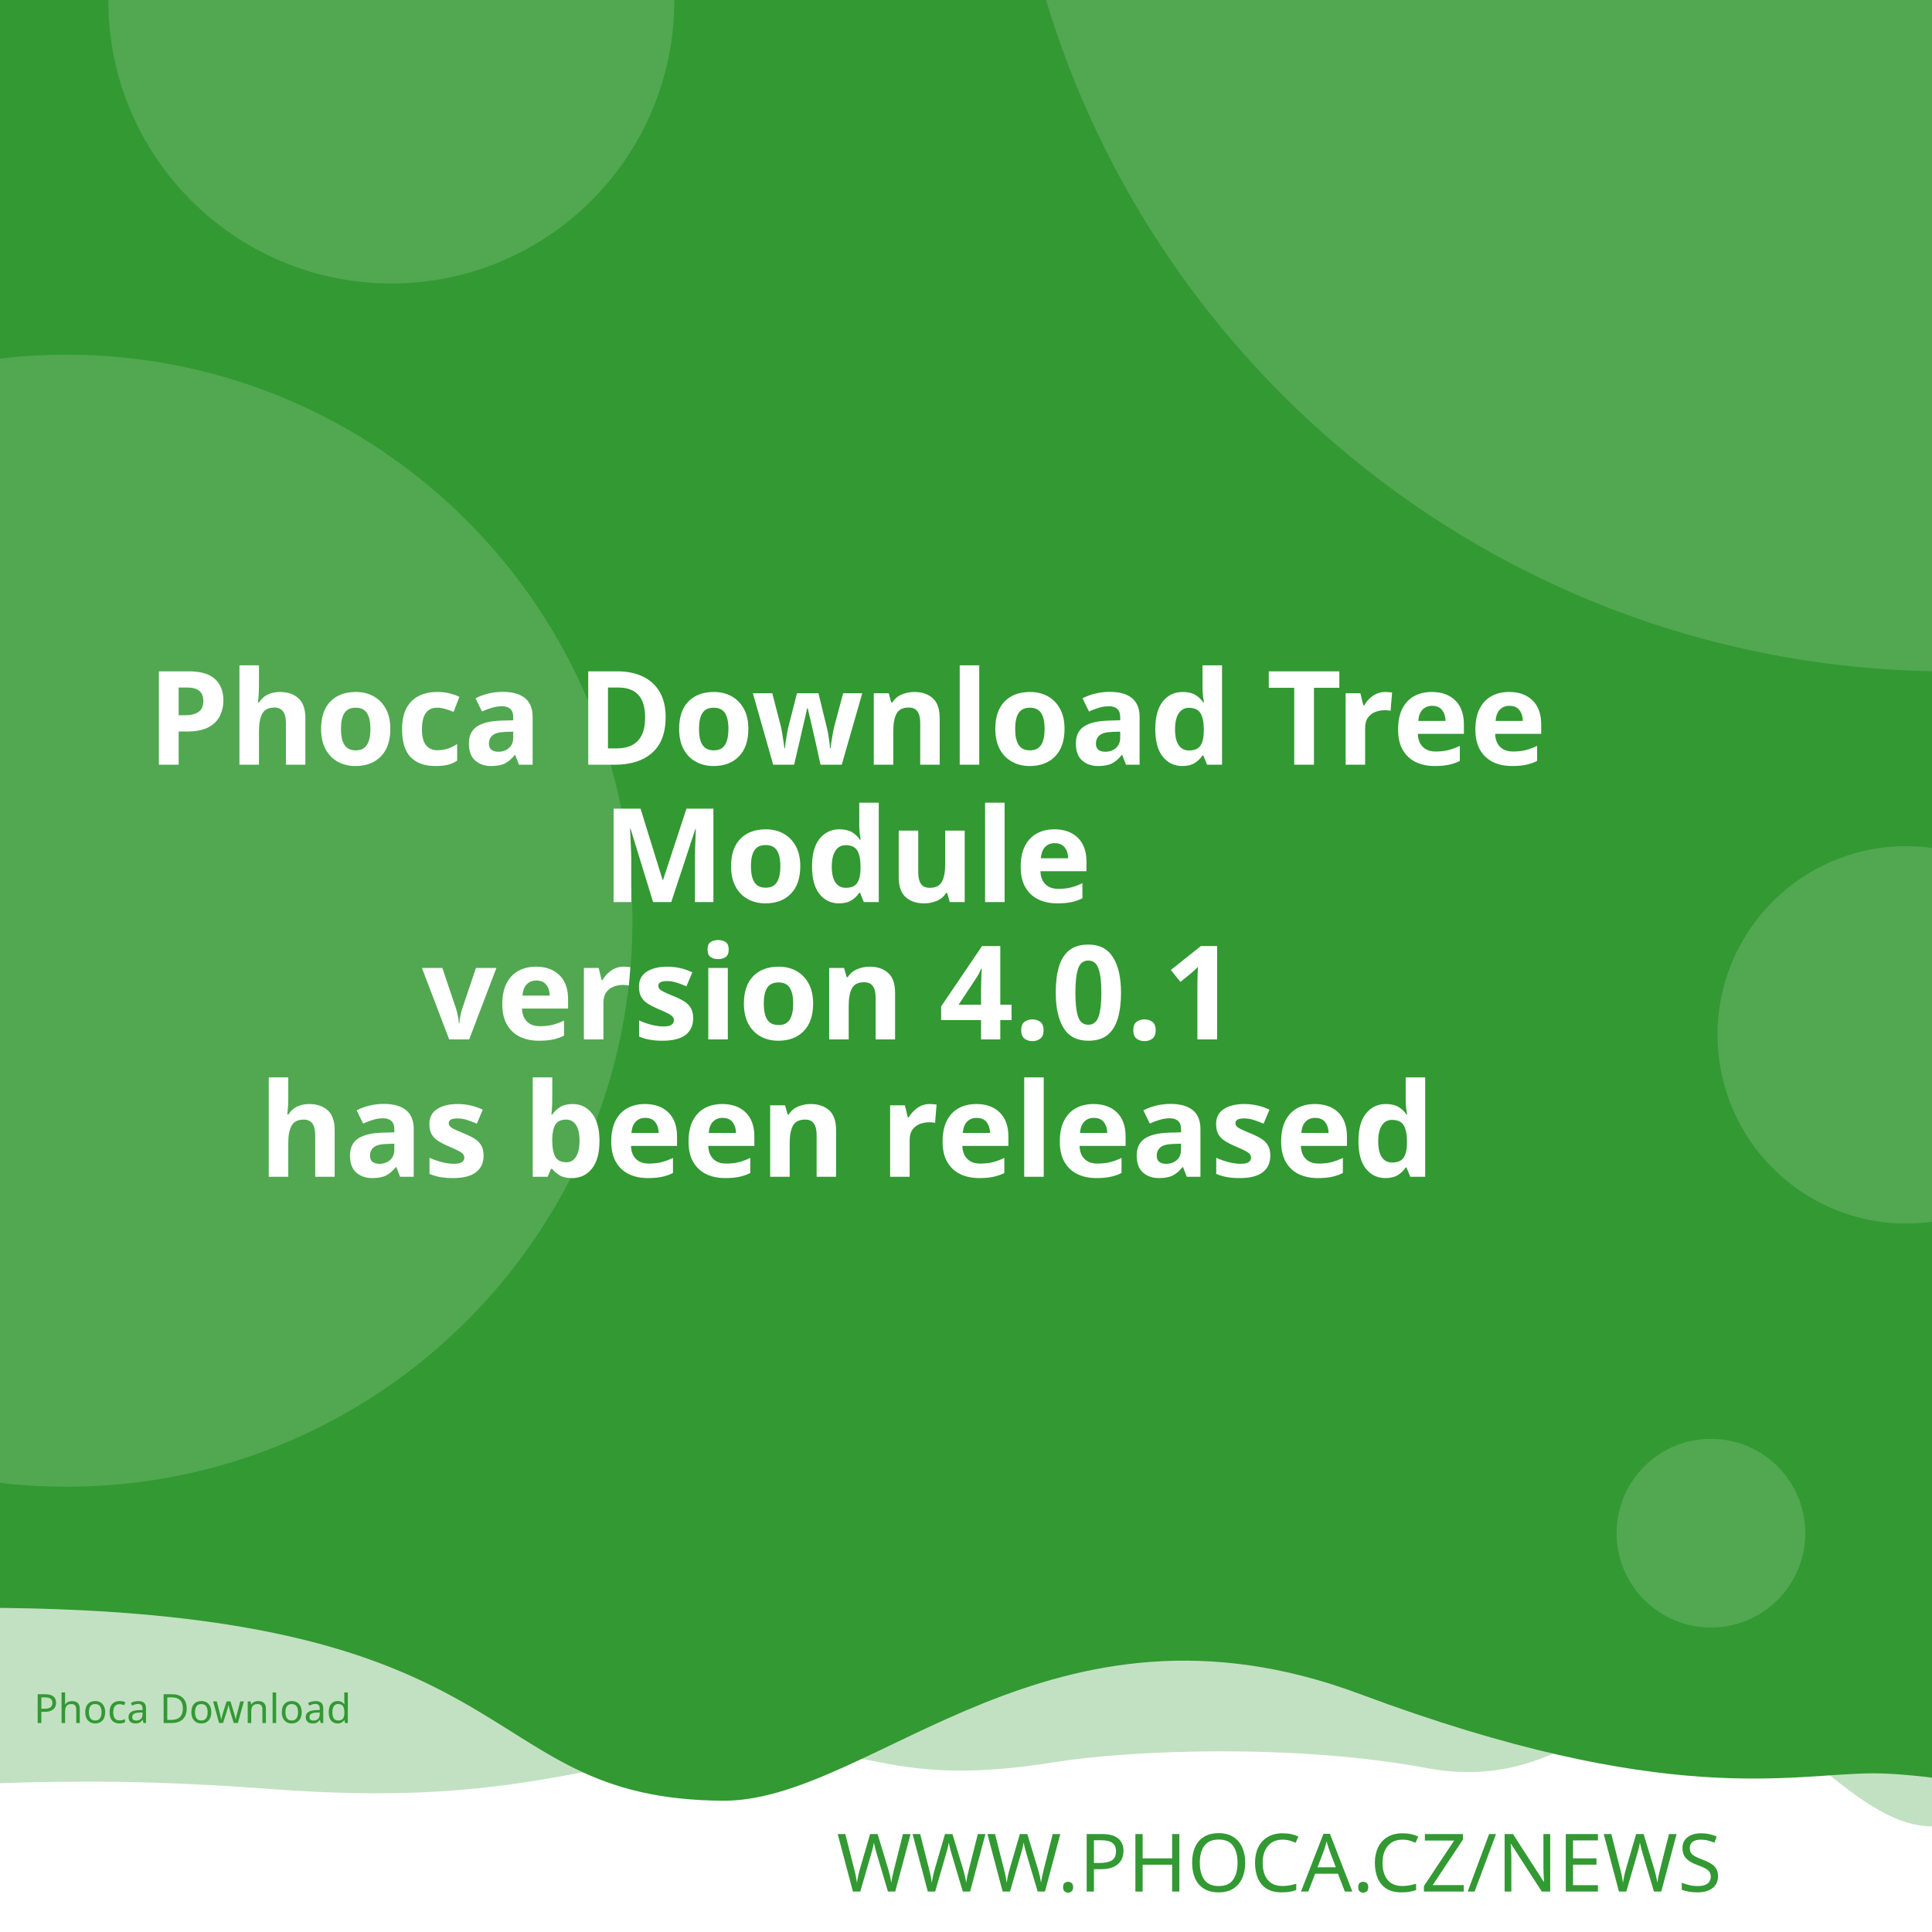
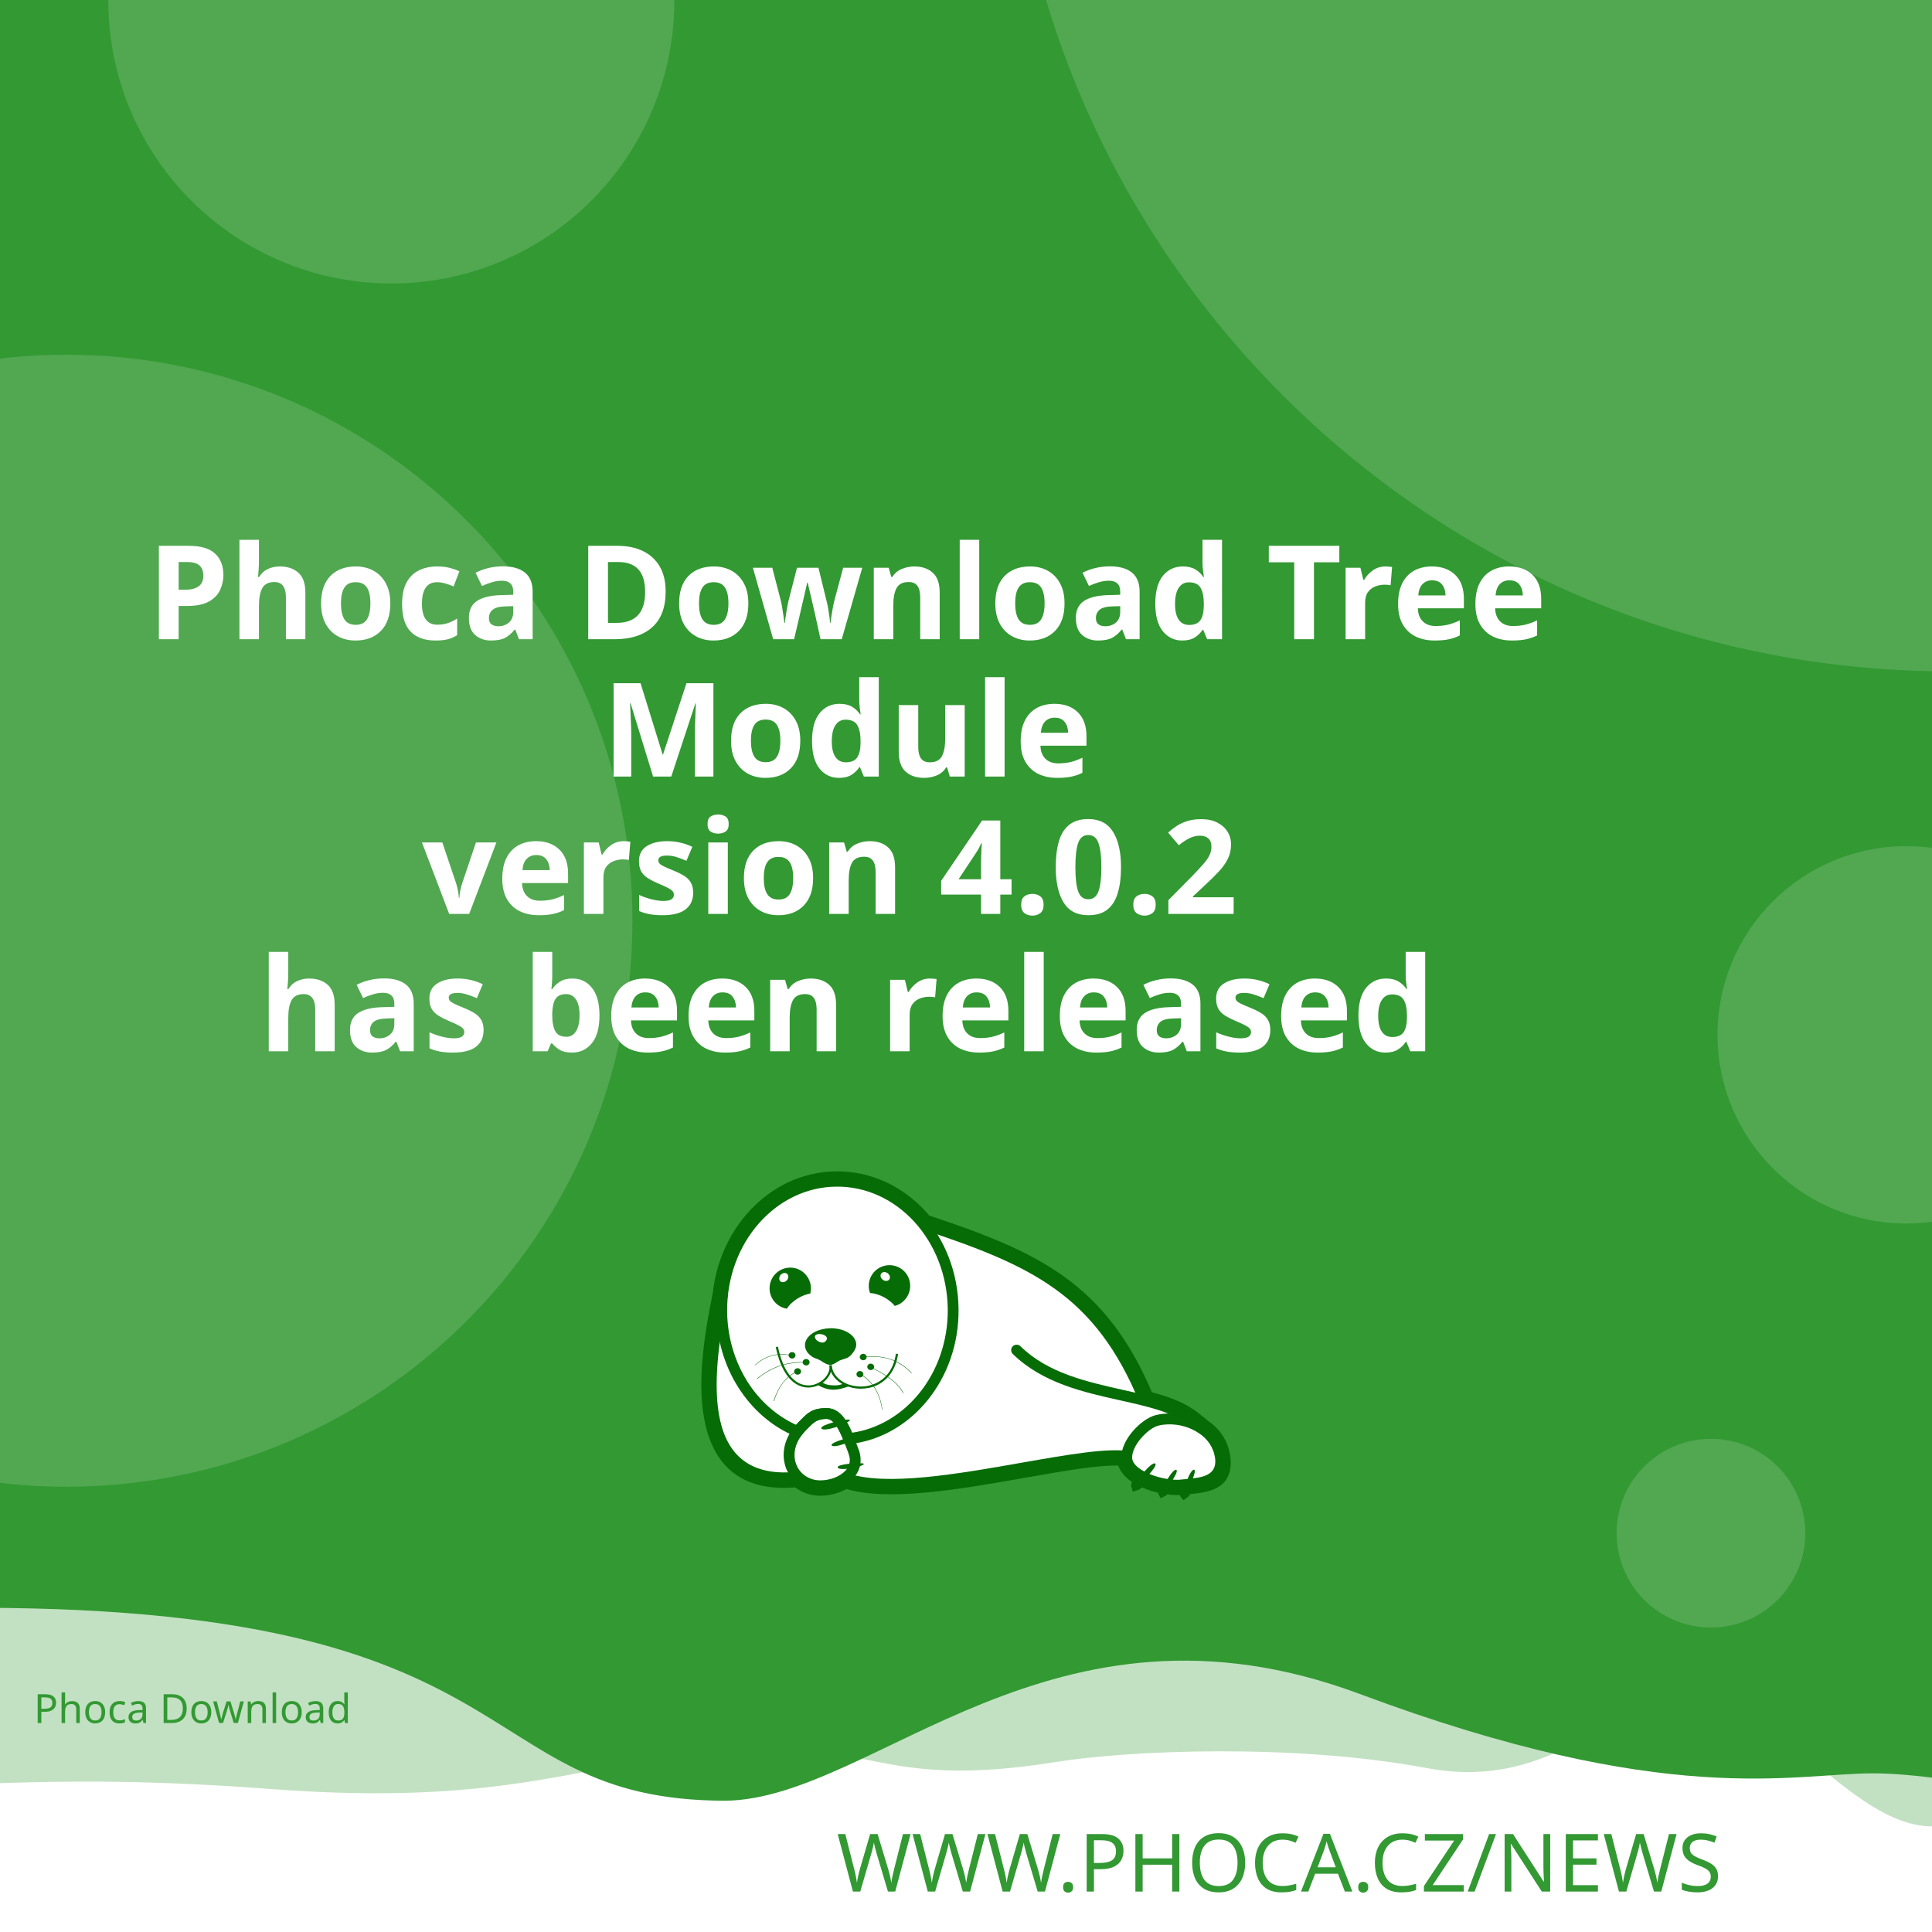
<svg xmlns="http://www.w3.org/2000/svg" width="512" height="512" viewBox="0 0 512 512" version="1.1" id="svg5">
-   <defs id="defs2" />
+   <defs id="defs2">
+     <clipPath id="clip1">
+       <path d="M 20,426 H 575 V 841.891 H 20 Z m 0,0" id="path2" />
+     </clipPath>
+   </defs>
  <g id="layer1">
    <path d="m -288.549,96.962 a 6.384,6.384 0 0 0 -6.384,6.384 v 81.087 a 6.384,6.384 0 0 0 6.384,6.384 h 81.083 a 6.384,6.384 0 0 0 6.384,-6.384 v -81.087 a 6.384,6.384 0 0 0 -6.384,-6.384 z m 16.084,16.188 c 0.591,-0.033 1.134,0.125 1.642,0.482 0.508,0.359 0.842,0.809 1.006,1.355 l 2.415,8.308 46.517,-2.44 c 0.829,-0.043 1.521,0.245 2.074,0.86 0.55,0.606 0.769,1.334 0.636,2.174 l -3.898,24.937 c -0.138,0.736 -0.57,1.497 -1.288,2.273 -0.719,0.787 -1.656,1.211 -2.797,1.272 l -32.861,1.721 3.038,10.253 27.775,-1.455 c 0.726,-0.04 1.351,0.178 1.887,0.648 0.523,0.483 0.803,1.086 0.844,1.812 0.038,0.726 -0.178,1.352 -0.648,1.887 -0.483,0.525 -1.086,0.806 -1.812,0.844 l -2.597,0.137 0.137,2.593 c 0.038,0.729 -0.178,1.356 -0.661,1.879 -0.472,0.535 -1.071,0.819 -1.8,0.856 -0.726,0.038 -1.353,-0.178 -1.879,-0.661 -0.535,-0.472 -0.814,-1.073 -0.852,-1.8 l -0.137,-2.593 -15.573,0.81 0.133,2.597 c 0.038,0.729 -0.176,1.356 -0.648,1.879 -0.483,0.535 -1.086,0.818 -1.812,0.856 -0.726,0.04 -1.352,-0.178 -1.887,-0.661 -0.525,-0.472 -0.806,-1.073 -0.844,-1.8 l -0.137,-2.597 -1.608,0.083 c -0.623,0.033 -1.193,-0.112 -1.721,-0.428 -0.515,-0.317 -0.883,-0.632 -1.11,-0.931 l -0.287,-0.507 -13.05,-49.343 -2.805,0.146 c -0.696,0.038 -1.312,-0.181 -1.858,-0.661 -0.545,-0.472 -0.835,-1.069 -0.873,-1.795 -0.038,-0.729 0.186,-1.353 0.682,-1.879 0.493,-0.535 1.083,-0.818 1.779,-0.856 z" style="fill:#ffffff;stroke-width:1;paint-order:stroke fill markers" id="path400" />
    <rect style="opacity:1;fill:#ffffff;stroke-width:5;stroke-linejoin:round;paint-order:stroke fill markers" id="rect723" width="512" height="512" x="0" y="0" />
    <path id="rect4460" style="opacity:0.3;fill:#339933;fill-opacity:1;stroke-width:5;stroke-linejoin:round;paint-order:stroke fill markers" d="M -256,4 H 768 v 480 c 0,0 -42.667,-10 -64,-10 -21.333,0 -42.408,10 -64,10 -21.592,0 -42.667,-10 -64,-10 -21.333,0 -42.408,10 -64,10 -21.592,0 -41.887,-34.701 -63.221,-34.701 -21.333,0 -35.645,25.795 -70.761,19.246 -35.116,-6.549 -78.862,-4.741 -98.515,-1.547 -47.289,7.533 -49.247,-6.724 -87.369,-3.311 -38.122,3.413 -56.921,15.193 -120.307,10.429 -63.387,-4.764 -84.091,0.698 -135.827,-0.116 -21.333,0 -42.408,10 -64,10 -21.592,0 -42.667,-10 -64,-10 -21.333,0 -64,10 -64,10 z" />
    <path id="rect4460-5" style="fill:#339933;fill-opacity:1;stroke-width:5;stroke-linejoin:round;paint-order:stroke fill markers" d="M -316,4.9999998e-7 H 708 V 480 c 0,0 -42.667,-10 -64,-10 -21.333,0 -42.408,10 -64,10 -21.592,0 -62.256,-10.048 -83.59,-10.048 -21.333,0 -54.449,9.448 -136.059,-21.03 -81.61,-30.478 -128.583,27.669 -167.971,28.291 -70.795,-0.042 -47.303,-54.288 -212.561,-50.983 C -185.439,429.534 -38.408,480 -60,480 c -21.592,0 -42.667,-10 -64,-10 -21.333,0 -42.408,10 -64,10 -21.592,0 -42.667,-10 -64,-10 -21.333,0 -64,10 -64,10 z" />
    <text xml:space="preserve" style="font-style:normal;font-weight:normal;font-size:21.333px;line-height:1.25;font-family:sans-serif;fill:#339933;fill-opacity:1;stroke:none" x="484.042" y="501.277" id="text2910-3-7">
      <tspan id="tspan2908-6-5" x="484.042" y="501.277" style="font-style:normal;font-variant:normal;font-weight:300;font-stretch:normal;font-size:21.333px;font-family:Montserrat;-inkscape-font-specification:'Montserrat Light';text-align:end;text-anchor:end;fill:#339933;fill-opacity:1">WWW.PHOCA.CZ/NEWS</tspan>
    </text>
-     <text xml:space="preserve" style="font-style:normal;font-variant:normal;font-weight:600;font-stretch:normal;font-size:34.667px;line-height:1.05;font-family:Rubik;-inkscape-font-specification:'Rubik Semi-Bold';fill:#ffffff;fill-opacity:1;stroke:none" x="256" y="165" id="text11252">
-       <tspan x="256" y="165" id="tspan403" style="text-align:center;text-anchor:middle" />
-       <tspan x="256" y="202.659" style="font-size:34.667px;text-align:center;text-anchor:middle" id="tspan442">Phoca Download Tree</tspan>
-       <tspan x="256" y="239.059" style="font-size:34.667px;text-align:center;text-anchor:middle" id="tspan444">Module</tspan>
-       <tspan x="256" y="275.459" id="tspan1992" style="font-size:34.667px;text-align:center;text-anchor:middle">version 4.0.1
+     <text xml:space="preserve" style="font-style:normal;font-variant:normal;font-weight:600;font-stretch:normal;font-size:34.667px;line-height:1.05;font-family:Rubik;-inkscape-font-specification:'Rubik Semi-Bold';fill:#ffffff;fill-opacity:1;stroke:none" x="256" y="133" id="text11252">
+       <tspan x="256" y="133" id="tspan403" style="text-align:center;text-anchor:middle" />
+       <tspan x="256" y="169.4" style="font-size:34.667px;text-align:center;text-anchor:middle" id="tspan442">Phoca Download Tree</tspan>
+       <tspan x="256" y="205.8" style="font-size:34.667px;text-align:center;text-anchor:middle" id="tspan444">Module</tspan>
+       <tspan x="256" y="242.2" id="tspan1992" style="font-size:34.667px;text-align:center;text-anchor:middle">version 4.0.2
</tspan>
-       <tspan x="256" y="311.859" id="tspan2906" style="font-size:34.667px;text-align:center;text-anchor:middle">has been released</tspan>
-       <tspan x="256" y="348.259" id="tspan1994" style="font-size:34.667px" />
+       <tspan x="256" y="278.6" id="tspan2906" style="font-size:34.667px;text-align:center;text-anchor:middle">has been released</tspan>
+       <tspan x="256" y="315" id="tspan1994" style="font-size:34.667px" />
    </text>
    <circle style="opacity:0.15;fill:#ffffff;fill-opacity:1;stroke-width:5;stroke-linejoin:round;paint-order:stroke fill markers" id="path8376" cx="516.67" cy="-72.081" r="250" />
    <circle style="opacity:0.15;fill:#ffffff;fill-opacity:1;stroke-width:5;stroke-linejoin:round;paint-order:stroke fill markers" id="path8376-9" cx="17.604" cy="244" r="150" />
    <circle style="opacity:0.15;fill:#ffffff;fill-opacity:1;stroke-width:5;stroke-linejoin:round;paint-order:stroke fill markers" id="path8376-6" cx="103.704" cy="0.117" r="75" />
    <circle style="opacity:0.15;fill:#ffffff;fill-opacity:1;stroke-width:5;stroke-linejoin:round;paint-order:stroke fill markers" id="path8376-6-2" cx="505.168" cy="274.238" r="50" />
    <circle style="opacity:0.15;fill:#ffffff;fill-opacity:1;stroke-width:5;stroke-linejoin:round;paint-order:stroke fill markers" id="path8376-6-2-1" cx="453.421" cy="406.309" r="25" />
    <text xml:space="preserve" style="font-style:normal;font-weight:normal;font-size:10.667px;line-height:1.25;font-family:sans-serif;fill:#339933;fill-opacity:1;stroke:none" x="57.956" y="456.624" id="text396">
      <tspan id="tspan394" x="57.956" y="456.624" style="font-style:normal;font-variant:normal;font-weight:normal;font-stretch:normal;font-size:10.667px;font-family:Rubik;-inkscape-font-specification:Rubik;text-align:center;text-anchor:middle;fill:#339933;fill-opacity:1">Phoca Download</tspan>
    </text>
+     <g id="g760" transform="matrix(0.5260845,0,0,0.5260845,99.42418,10.37304)">
+       <path style="fill:#ffffff;fill-opacity:1;fill-rule:evenodd;stroke:none" d="m 389.621,683.473 c 9.113,2.391 17.273,5.336 23.457,10.227 l 5.375,4.273 -0.004,0.008 c 4.633,3.242 8.191,7.863 9.594,13.672 0.242,0.977 0.426,2.016 0.547,3.055 1.465,14.07 -9.473,15.141 -19.348,16.055 -0.648,1.137 -1.25,1.992 -1.66,2.266 -0.246,-0.289 -0.254,-1.047 -0.09,-2.051 -0.246,0.031 -0.52,0.062 -0.824,0.098 -0.855,0.059 -1.77,0.121 -2.809,0.121 -1.75,-0.023 -3.684,-0.199 -5.691,-0.523 -0.645,0.738 -1.207,1.266 -1.578,1.438 -0.172,-0.285 -0.098,-0.895 0.145,-1.691 -3.309,-0.637 -6.738,-1.656 -9.793,-3.012 -0.332,-0.148 -0.66,-0.301 -0.984,-0.461 -1.219,1.098 -2.277,1.891 -2.863,2.051 -0.176,-0.504 0.289,-1.621 1.109,-2.973 -4.211,-2.402 -7.395,-5.645 -8.18,-9.641 -10.754,-0.684 -29.09,2.582 -49.293,6.141 -31.996,5.633 -68.574,12.086 -89.609,5.406 -1.258,0.789 -2.625,1.453 -4.07,1.984 -2.688,0.977 -5.617,1.523 -8.609,1.586 -4.73,0.055 -8.941,-1.551 -12.176,-4.27 -29.23,2.742 -40.98,-12.871 -44.496,-33.715 -3.402,-19.863 1.055,-44.504 4.527,-61.535 1.641,-15.129 7.793,-28.699 16.91,-39.043 10.93,-12.461 26.137,-20.215 43.051,-20.336 h 0.062 c 16.914,-0.184 32.242,7.328 43.418,19.543 0.715,0.781 1.414,1.582 2.094,2.406 27.59,9.176 49.688,17.566 67.891,30.629 18.176,13.078 32.348,30.754 43.898,58.293 z m 0,0" id="path177" />
+       <g clip-path="url(#clip1)" clip-rule="nonzero" id="g181">
+         <path style="fill:none;stroke:#066c06;stroke-width:2.835;stroke-linecap:butt;stroke-linejoin:miter;stroke-miterlimit:22.926;stroke-opacity:1" d="m 245.703,99.901 c 5.747,-1.508 10.893,-3.365 14.792,-6.449 l 3.39,-2.695 -0.002,-0.005 c 2.922,-2.045 5.166,-4.959 6.05,-8.622 0.153,-0.616 0.269,-1.271 0.345,-1.926 0.924,-8.873 -5.974,-9.548 -12.201,-10.124 -0.409,-0.717 -0.788,-1.256 -1.047,-1.429 -0.155,0.182 -0.16,0.66 -0.057,1.293 -0.155,-0.02 -0.328,-0.039 -0.52,-0.062 -0.539,-0.037 -1.116,-0.076 -1.771,-0.076 -1.104,0.015 -2.323,0.126 -3.589,0.33 -0.406,-0.466 -0.761,-0.798 -0.995,-0.907 -0.108,0.18 -0.062,0.564 0.091,1.067 -2.086,0.402 -4.249,1.044 -6.176,1.899 -0.209,0.094 -0.416,0.19 -0.621,0.291 -0.769,-0.692 -1.436,-1.192 -1.806,-1.293 -0.111,0.318 0.182,1.022 0.7,1.875 -2.655,1.515 -4.663,3.56 -5.158,6.08 -6.782,0.431 -18.345,-1.628 -31.085,-3.872 -20.177,-3.552 -43.244,-7.622 -56.51,-3.409 -0.793,-0.498 -1.655,-0.916 -2.567,-1.251 -1.695,-0.616 -3.542,-0.961 -5.429,-1 -2.983,-0.034 -5.639,0.978 -7.678,2.692 -18.433,-1.729 -25.843,8.117 -28.06,21.261 -2.146,12.526 0.665,28.065 2.855,38.805 1.035,9.541 4.914,18.098 10.664,24.621 6.892,7.858 16.482,12.748 27.149,12.824 h 0.039 c 10.666,0.116 20.333,-4.621 27.38,-12.324 0.451,-0.493 0.892,-0.998 1.32,-1.517 17.399,-5.786 31.334,-11.078 42.813,-19.315 11.462,-8.247 20.399,-19.394 27.683,-36.761 z m 0,0" transform="matrix(1.58574,0,0,-1.58574,0,841.8898)" id="path179" />
+       </g>
+       <path style="fill:#066c06;fill-opacity:1;fill-rule:evenodd;stroke:none" d="m 393.047,717.762 c 1.16,1.098 -7.754,10.625 -9.953,11.234 -0.672,-1.895 7.816,-12.52 9.832,-11.48 0.121,0.062 0.246,0.367 0.121,0.246" id="path183" />
+       <path style="fill:#066c06;fill-opacity:1;fill-rule:evenodd;stroke:none" d="m 403.676,720.875 c 1.219,0.855 -5.254,10.379 -7.086,11.234 -0.914,-1.523 5.07,-12.09 6.961,-11.418 0.125,0.062 0.305,0.305 0.125,0.184" id="path185" />
+       <path style="fill:#066c06;fill-opacity:1;fill-rule:evenodd;stroke:none" d="m 412.652,720.754 c 1.344,0.609 -3.422,11.172 -5.07,12.273 -1.16,-1.344 2.934,-12.766 4.945,-12.398 0.062,0 0.309,0.246 0.125,0.125" id="path187" />
+       <path style="fill:#066c06;fill-opacity:1;fill-rule:evenodd;stroke:none" d="m 224.809,699.621 c -0.43,-1.586 12.211,-4.824 14.41,-4.152 -0.426,1.957 -13.375,6.414 -14.473,4.398 -0.062,-0.121 0,-0.488 0.062,-0.246 z m 0,0" id="path189" />
+       <path style="fill:#066c06;fill-opacity:1;fill-rule:evenodd;stroke:none" d="m 229.938,708.172 c -0.367,-1.402 10.746,-4.641 12.703,-4.09 -0.367,1.77 -11.664,6.043 -12.703,4.273 -0.062,-0.062 -0.062,-0.367 0,-0.184" id="path191" />
+       <path style="fill:#066c06;fill-opacity:1;fill-rule:evenodd;stroke:none" d="m 233.051,719.285 c -0.121,-1.402 11.359,-2.504 13.191,-1.648 -0.609,1.711 -12.52,3.789 -13.25,1.895 0,-0.121 0.059,-0.43 0.059,-0.246 z m 0,0" id="path193" />
+       <path style="fill:#066c06;fill-opacity:1;fill-rule:evenodd;stroke:none" d="m 268.164,622.859 c 2.809,5.008 1.102,11.359 -3.906,14.23 -0.793,0.488 -1.648,0.793 -2.504,1.039 -1.16,-1.469 -2.934,-2.934 -5.008,-4.152 -2.625,-1.469 -5.312,-2.262 -7.449,-2.32 -1.773,-4.703 0.121,-10.141 4.641,-12.703 5.008,-2.809 11.359,-1.102 14.227,3.906 z m -12.457,2.078 c -1.098,-0.793 -1.465,-2.199 -0.793,-3.113 0.672,-0.918 2.137,-0.98 3.234,-0.184 1.164,0.855 1.469,2.258 0.797,3.176 -0.672,0.914 -2.137,0.977 -3.238,0.121" id="path195" />
+       <path style="fill:#066c06;fill-opacity:1;fill-rule:evenodd;stroke:none" d="m 209.113,618.832 c 5.738,0 10.383,4.699 10.383,10.441 0,0.914 -0.125,1.77 -0.309,2.625 -1.891,0.305 -4.027,1.098 -6.105,2.32 -2.566,1.527 -4.578,3.48 -5.68,5.312 -4.945,-0.793 -8.73,-5.066 -8.73,-10.258 0,-5.742 4.641,-10.441 10.441,-10.441 z m -4.824,3.602 c 0.977,-0.977 2.441,-1.223 3.234,-0.43 0.855,0.797 0.797,2.262 -0.18,3.238 -0.918,1.039 -2.383,1.223 -3.238,0.488 -0.793,-0.793 -0.734,-2.258 0.184,-3.297" id="path197" />
+       <path style="fill:#066c06;fill-opacity:1;fill-rule:evenodd;stroke:none" d="m 229.449,649.363 c 1.77,0 3.48,0.246 5.008,0.613 1.527,0.426 2.93,1.035 4.09,1.77 1.16,0.73 2.137,1.648 2.75,2.625 0.672,0.977 1.035,2.078 1.035,3.238 0,1.098 -0.426,2.32 -1.16,3.359 -0.73,1.035 -1.523,2.195 -2.746,2.992 -1.281,0.793 -3.055,1.035 -4.52,1.707 -1.406,0.734 -3.055,2.137 -4.641,2.137 -1.77,0 -3.664,-1.34 -4.887,-2.137 -1.281,-0.855 -2.871,-1.035 -4.031,-1.832 -1.16,-0.73 -2.137,-1.648 -2.809,-2.625 -0.672,-1.039 -1.035,-2.137 -1.035,-3.297 0,-1.16 0.363,-2.262 1.035,-3.297 0.613,-0.977 1.59,-1.895 2.75,-2.688 1.16,-0.793 2.562,-1.406 4.09,-1.832 1.59,-0.43 3.238,-0.672 5.07,-0.734 z m -3.969,3.176 c 1.707,0.551 2.625,1.711 1.77,2.934 -0.914,1.219 -1.832,1.402 -3.418,0.793 -1.59,-0.613 -2.629,-2.016 -2.262,-2.992 0.305,-0.918 2.199,-1.285 3.91,-0.734 z m 0,0" id="path199" />
+       <path style="fill:#066c06;fill-opacity:1;fill-rule:nonzero;stroke:none" d="m 202.883,658.645 c 2.445,11.664 7.023,17.102 11.664,18.871 1.773,0.609 3.543,0.793 5.191,0.551 1.648,-0.246 3.238,-0.918 4.582,-1.773 3.051,-2.012 5.008,-5.25 4.516,-8.18 l 1.102,-0.125 c 0.488,3.301 -1.648,6.965 -5.008,9.223 -1.465,0.914 -3.238,1.648 -5.07,1.895 -1.832,0.305 -3.785,0.121 -5.68,-0.613 -5.004,-1.832 -9.832,-7.512 -12.395,-19.664 l 1.098,-0.18 z m 0,0" id="path201" />
+       <path style="fill:#066c06;fill-opacity:1;fill-rule:nonzero;stroke:none" d="m 229.938,667.988 c 0.367,4.094 3.176,7.27 7.023,9.102 2.195,1.035 4.824,1.586 7.449,1.648 2.625,0.059 5.312,-0.488 7.816,-1.648 4.887,-2.262 8.977,-6.961 10.078,-14.902 l 1.098,0.184 c -1.223,8.305 -5.559,13.312 -10.75,15.754 -2.625,1.223 -5.496,1.711 -8.305,1.711 -2.746,-0.059 -5.496,-0.672 -7.875,-1.77 -4.152,-1.953 -7.27,-5.438 -7.637,-9.953 z m 0,0" id="path203" />
+       <path style="fill:#066c06;fill-opacity:1;fill-rule:nonzero;stroke:none" d="m 224.93,676.477 c 1.895,1.285 3.359,1.527 5.496,1.648 2.137,0.062 3.113,0.125 5.617,-0.914 l 2.992,1.223 c -2.809,1.16 -6.227,2.016 -8.73,1.891 -2.566,-0.121 -5.375,-1.098 -7.574,-2.562 z m 0,0" id="path205" />
+       <path style="fill:#066c06;fill-opacity:1;fill-rule:evenodd;stroke:none" d="m 210.027,661.395 c 0.98,0 1.711,0.734 1.711,1.586 0,0.918 -0.73,1.652 -1.711,1.652 -0.977,0 -1.77,-0.734 -1.77,-1.652 0,-0.852 0.793,-1.586 1.77,-1.586" id="path207" />
+       <path style="fill:#066c06;fill-opacity:1;fill-rule:evenodd;stroke:none" d="m 217.113,664.875 c 0.977,0 1.711,0.734 1.711,1.648 0,0.855 -0.734,1.59 -1.711,1.59 -0.977,0 -1.77,-0.734 -1.77,-1.59 0,-0.914 0.793,-1.648 1.77,-1.648" id="path209" />
+       <path style="fill:#066c06;fill-opacity:1;fill-rule:evenodd;stroke:none" d="m 212.777,669.516 c 0.977,0 1.77,0.734 1.77,1.648 0,0.855 -0.793,1.59 -1.77,1.59 -0.918,0 -1.711,-0.734 -1.711,-1.59 0,-0.914 0.793,-1.648 1.711,-1.648" id="path211" />
+       <path style="fill:#066c06;fill-opacity:1;fill-rule:evenodd;stroke:none" d="m 244.164,670.922 c 0.98,0 1.773,0.73 1.773,1.586 0,0.918 -0.793,1.648 -1.773,1.648 -0.977,0 -1.707,-0.73 -1.707,-1.648 0,-0.855 0.73,-1.586 1.707,-1.586" id="path213" />
+       <path style="fill:#066c06;fill-opacity:1;fill-rule:evenodd;stroke:none" d="m 249.602,667.195 c 0.977,0 1.77,0.734 1.77,1.648 0,0.855 -0.793,1.59 -1.77,1.59 -0.918,0 -1.711,-0.734 -1.711,-1.59 0,-0.914 0.793,-1.648 1.711,-1.648" id="path215" />
+       <path style="fill:#066c06;fill-opacity:1;fill-rule:evenodd;stroke:none" d="m 245.875,662.25 c 0.918,0 1.711,0.73 1.711,1.648 0,0.855 -0.793,1.586 -1.711,1.586 -0.977,0 -1.77,-0.73 -1.77,-1.586 0,-0.918 0.793,-1.648 1.77,-1.648" id="path217" />
+       <path style="fill:#066c06;fill-opacity:1;fill-rule:nonzero;stroke:none" d="m 245.816,663.777 c 5.496,-0.672 10.195,-0.125 14.227,1.281 4.031,1.406 7.391,3.785 10.258,6.902 l -0.18,0.121 c -2.812,-3.055 -6.168,-5.375 -10.141,-6.84 -4.027,-1.406 -8.668,-1.895 -14.105,-1.281 z m 0,0" id="path219" />
+       <path style="fill:#066c06;fill-opacity:1;fill-rule:nonzero;stroke:none" d="m 244.473,672.387 c 3.176,1.953 5.68,4.398 7.508,7.391 1.836,3.051 2.996,6.594 3.543,10.684 h -0.184 c -0.547,-4.027 -1.707,-7.57 -3.539,-10.562 -1.832,-2.934 -4.336,-5.434 -7.453,-7.328 z m 0,0" id="path221" />
+       <path style="fill:#066c06;fill-opacity:1;fill-rule:nonzero;stroke:none" d="m 249.723,669.027 c 4.641,2.137 8.184,4.273 10.809,6.414 2.688,2.137 4.457,4.336 5.559,6.531 l -0.184,0.125 c -1.102,-2.199 -2.871,-4.398 -5.496,-6.473 -2.625,-2.141 -6.168,-4.277 -10.75,-6.414 z m 0,0" id="path223" />
+       <path style="fill:#066c06;fill-opacity:1;fill-rule:nonzero;stroke:none" d="m 191.344,667.867 c 2.625,-2.441 5.555,-4.031 8.609,-4.824 3.176,-0.855 6.535,-0.793 10.074,0 v 0.184 c -3.539,-0.793 -6.898,-0.793 -10.012,0 -3.055,0.793 -5.926,2.383 -8.551,4.762 z m 0,0" id="path225" />
+       <path style="fill:#066c06;fill-opacity:1;fill-rule:nonzero;stroke:none" d="m 192.32,674.77 c 3.723,-3.117 7.57,-5.254 11.664,-6.598 4.031,-1.344 8.305,-1.891 12.824,-1.707 v 0.18 c -4.52,-0.121 -8.734,0.43 -12.766,1.711 -4.027,1.344 -7.875,3.48 -11.602,6.598 z m 0,0" id="path227" />
+       <path style="fill:#066c06;fill-opacity:1;fill-rule:nonzero;stroke:none" d="m 200.688,686.004 c 1.402,-4.273 3.172,-7.512 5.188,-9.891 1.957,-2.445 4.215,-3.973 6.535,-4.949 l 0.121,0.184 c -2.32,0.977 -4.516,2.504 -6.531,4.887 -1.957,2.383 -3.727,5.555 -5.07,9.832 l -0.246,-0.062 z m 0,0" id="path229" />
+       <path style="fill:#066c06;fill-opacity:1;fill-rule:nonzero;stroke:none" d="m 379.43,716.781 c -9.953,-1.832 -30.168,1.773 -52.699,5.742 -32.613,5.738 -69.984,12.336 -90.809,5.008 l 1.832,-5.191 c 19.48,6.84 56.059,0.367 88,-5.25 23.02,-4.031 43.723,-7.695 54.652,-5.68 z m 0,0" id="path231" />
+       <path style="fill:#066c06;fill-opacity:1;fill-rule:nonzero;stroke:none" d="m 232.258,572.602 h 0.062 c 16.914,-0.184 32.242,7.328 43.418,19.543 11.051,12.09 17.953,28.945 18.137,47.57 v 0.062 c 0.184,17.527 -5.742,33.648 -15.512,45.738 -9.895,12.273 -23.816,20.582 -39.57,22.23 l -2.016,0.18 -0.793,-1.891 c -1.344,-3.359 -2.75,-6.352 -4.336,-8.367 -1.285,-1.648 -2.688,-2.625 -4.277,-2.625 -4.762,0 -6.531,1.832 -8.977,4.273 l -1.039,1.039 c -0.426,0.426 -0.852,0.855 -1.219,1.281 v 0.062 c -0.43,0.426 -0.793,0.914 -1.102,1.281 l -1.281,1.711 -1.953,-0.793 C 200.016,699.074 190,690.34 182.914,679.164 176.016,668.293 171.984,655.105 171.863,640.875 c -0.184,-18.688 6.473,-35.602 17.34,-47.938 10.934,-12.457 26.141,-20.215 43.055,-20.336 z m 0.121,5.438 h -0.059 c -15.27,0.121 -29.07,7.203 -39.023,18.5 -10.016,11.359 -16.121,27.055 -16,44.277 0.121,13.188 3.91,25.402 10.199,35.418 6.105,9.648 14.656,17.281 24.547,21.801 0.488,-0.551 0.98,-1.098 1.469,-1.59 l 0.977,-0.977 c 3.359,-3.418 5.801,-5.859 12.883,-5.859 3.543,0 6.293,1.77 8.551,4.641 1.648,2.074 3.055,4.762 4.336,7.754 13.375,-1.953 25.219,-9.281 33.832,-19.906 9.039,-11.176 14.473,-26.016 14.352,-42.262 v -0.059 c -0.184,-17.223 -6.598,-32.793 -16.797,-43.969 -10.137,-11.113 -23.996,-17.895 -39.266,-17.77 z m 0,0" id="path233" />
+       <path style="fill:#066c06;fill-opacity:1;fill-rule:nonzero;stroke:none" d="m 325.141,658.523 c 13.801,13.496 33.465,17.832 51.359,21.863 14.289,3.176 27.539,6.168 36.578,13.312 l 5.375,4.273 -3.422,4.277 -5.371,-4.277 c -8.062,-6.41 -20.703,-9.219 -34.383,-12.273 -18.625,-4.152 -39.023,-8.734 -53.984,-23.266 -0.547,-0.488 -0.914,-1.223 -0.914,-2.016 0,-1.527 1.219,-2.75 2.746,-2.75 0.797,0 1.527,0.309 2.016,0.855 z m 0,0" id="path235" />
+       <path style="fill:#066c06;fill-opacity:1;fill-rule:nonzero;stroke:none" d="m 428.59,714.707 c 1.465,14.105 -9.527,15.145 -19.418,16.059 -0.672,0.062 -1.344,0.184 -2.504,0.309 -0.855,0.059 -1.773,0.121 -2.812,0.121 -5.004,-0.062 -11.539,-1.406 -16.914,-3.785 -5.863,-2.629 -10.504,-6.656 -11.055,-11.91 -0.059,-0.305 -0.059,-0.73 -0.059,-1.098 0.059,-4.336 2.32,-8.977 5.496,-12.766 3.48,-4.211 8.184,-7.633 12.031,-8.547 1.219,-0.309 2.441,-0.488 3.664,-0.613 6.289,-0.672 13.188,0.672 18.867,3.91 5.863,3.234 10.504,8.426 12.152,15.266 0.246,0.977 0.43,2.016 0.551,3.055 z m -19.906,10.625 c 7.266,-0.672 15.324,-1.465 14.473,-10.074 -0.125,-0.797 -0.246,-1.59 -0.43,-2.324 -1.281,-5.25 -4.883,-9.219 -9.527,-11.785 -4.699,-2.625 -10.379,-3.785 -15.633,-3.234 -0.977,0.059 -1.953,0.242 -2.93,0.488 -2.75,0.672 -6.289,3.297 -9.102,6.715 -2.441,2.934 -4.211,6.352 -4.211,9.285 0,0.121 0,0.305 0,0.547 0.367,2.992 3.664,5.559 7.875,7.453 4.703,2.137 10.324,3.297 14.656,3.297 0.797,0 1.527,0 2.262,-0.121 l 2.562,-0.246 z m 0,0" id="path237" />
+       <path style="fill:#066c06;fill-opacity:1;fill-rule:nonzero;stroke:none" d="m 177.664,632.816 c -3.297,16.547 -7.758,40.73 -4.52,59.844 3.113,18.137 13.434,31.695 39.266,29.008 l 0.551,5.496 c -29.742,3.055 -41.648,-12.641 -45.191,-33.648 -3.418,-19.969 1.102,-44.762 4.582,-61.801 z m 0,0" id="path239" />
+       <path style="fill:#066c06;fill-opacity:1;fill-rule:nonzero;stroke:none" d="m 227.371,689.609 c 8.488,0 12.094,9.832 16.184,20.883 l 0.062,0.121 c 0.609,1.711 0.914,3.422 0.914,5.008 0.062,3.48 -1.219,6.535 -3.418,8.977 -2.078,2.324 -4.887,4.156 -8.062,5.316 -2.688,0.977 -5.617,1.523 -8.609,1.586 -5.375,0.062 -10.078,-2.016 -13.434,-5.434 -1.652,-1.648 -2.934,-3.543 -3.848,-5.68 -0.855,-2.137 -1.344,-4.457 -1.406,-6.902 -0.062,-5.496 2.199,-11.543 7.758,-17.039 l 0.977,-0.977 c 3.355,-3.418 5.801,-5.859 12.883,-5.859 z m 11.055,22.777 c -3.422,-9.16 -6.414,-17.344 -11.055,-17.344 -4.762,0 -6.531,1.832 -8.977,4.273 l -1.039,1.039 c -4.395,4.336 -6.168,8.918 -6.105,13.07 0,1.707 0.367,3.355 0.977,4.824 0.613,1.523 1.527,2.867 2.625,3.969 2.383,2.379 5.742,3.848 9.527,3.785 2.32,0 4.641,-0.488 6.781,-1.223 2.379,-0.914 4.395,-2.195 5.859,-3.785 1.285,-1.527 2.078,-3.297 2.078,-5.312 0,-0.977 -0.246,-2.016 -0.672,-3.176 z m 0,0" id="path241" />
+       <path style="fill:#066c06;fill-opacity:1;fill-rule:nonzero;stroke:none" d="m 277.02,594.281 c 27.969,9.281 50.32,17.711 68.703,30.898 18.504,13.312 32.852,31.391 44.516,59.785 l -5.066,2.141 c -11.238,-27.422 -24.977,-44.766 -42.625,-57.465 -17.773,-12.824 -39.758,-21.07 -67.238,-30.168 z m 0,0" id="path243" />
+     </g>
  </g>
</svg>
